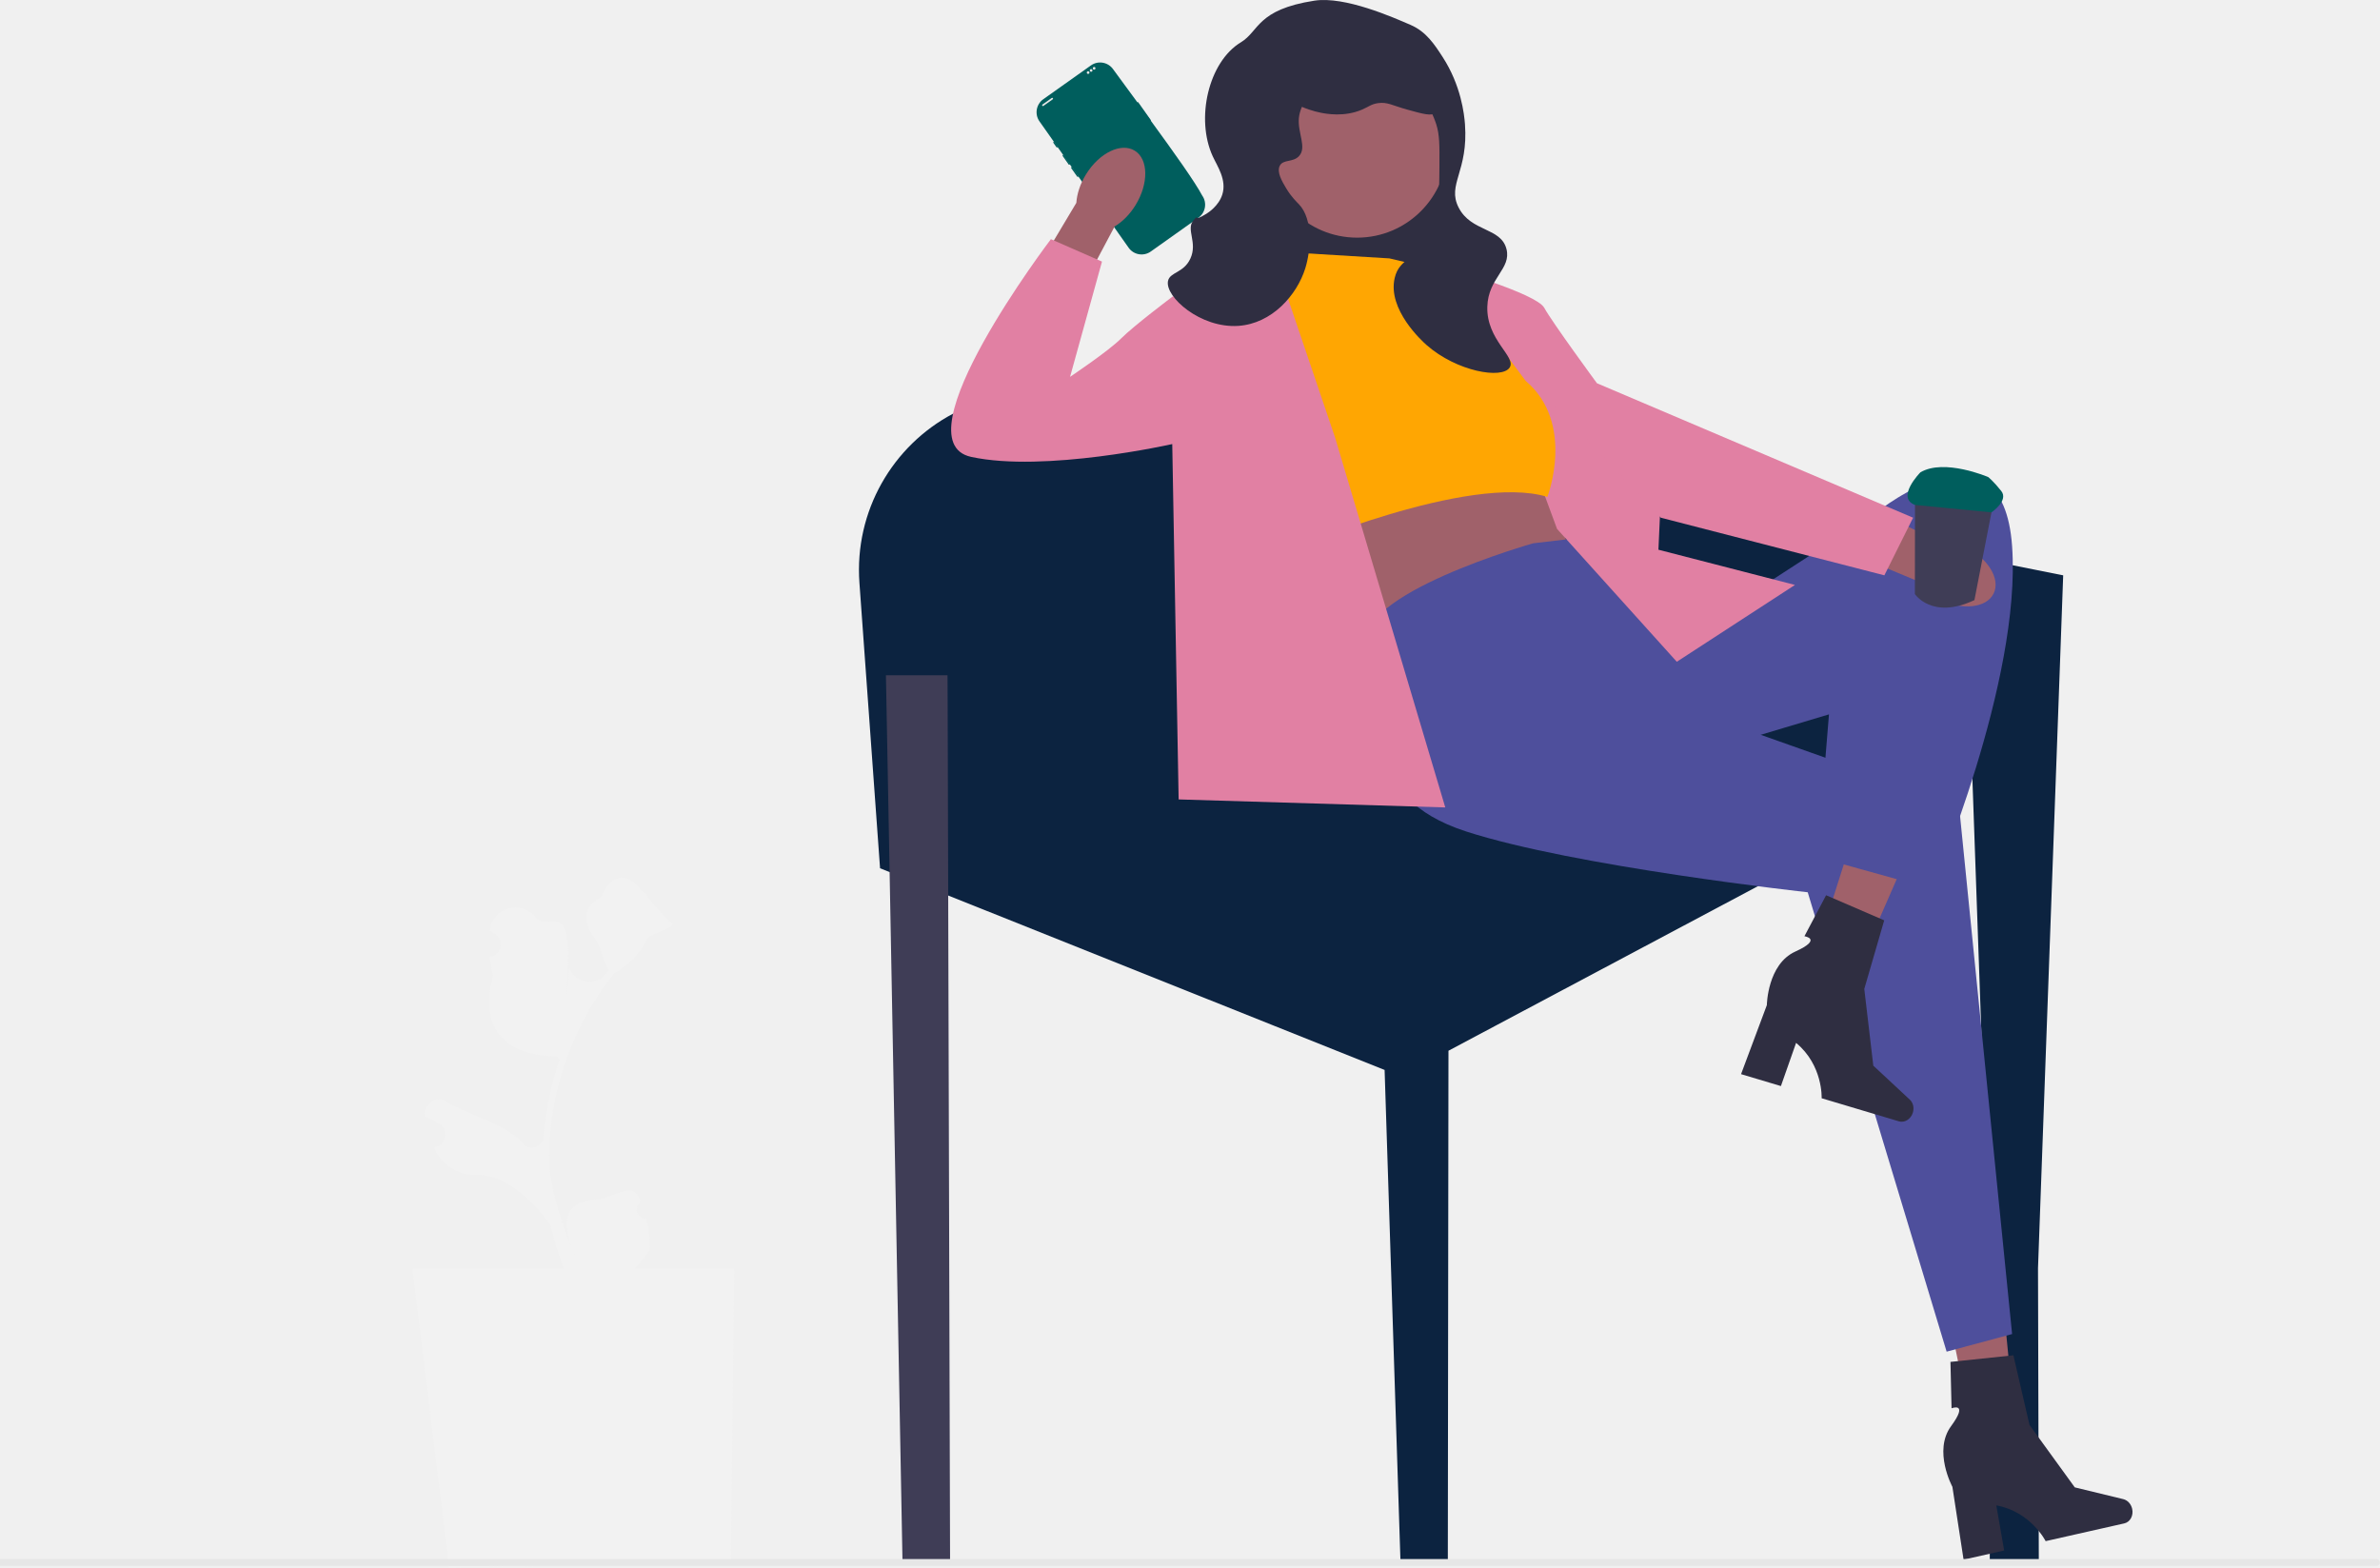
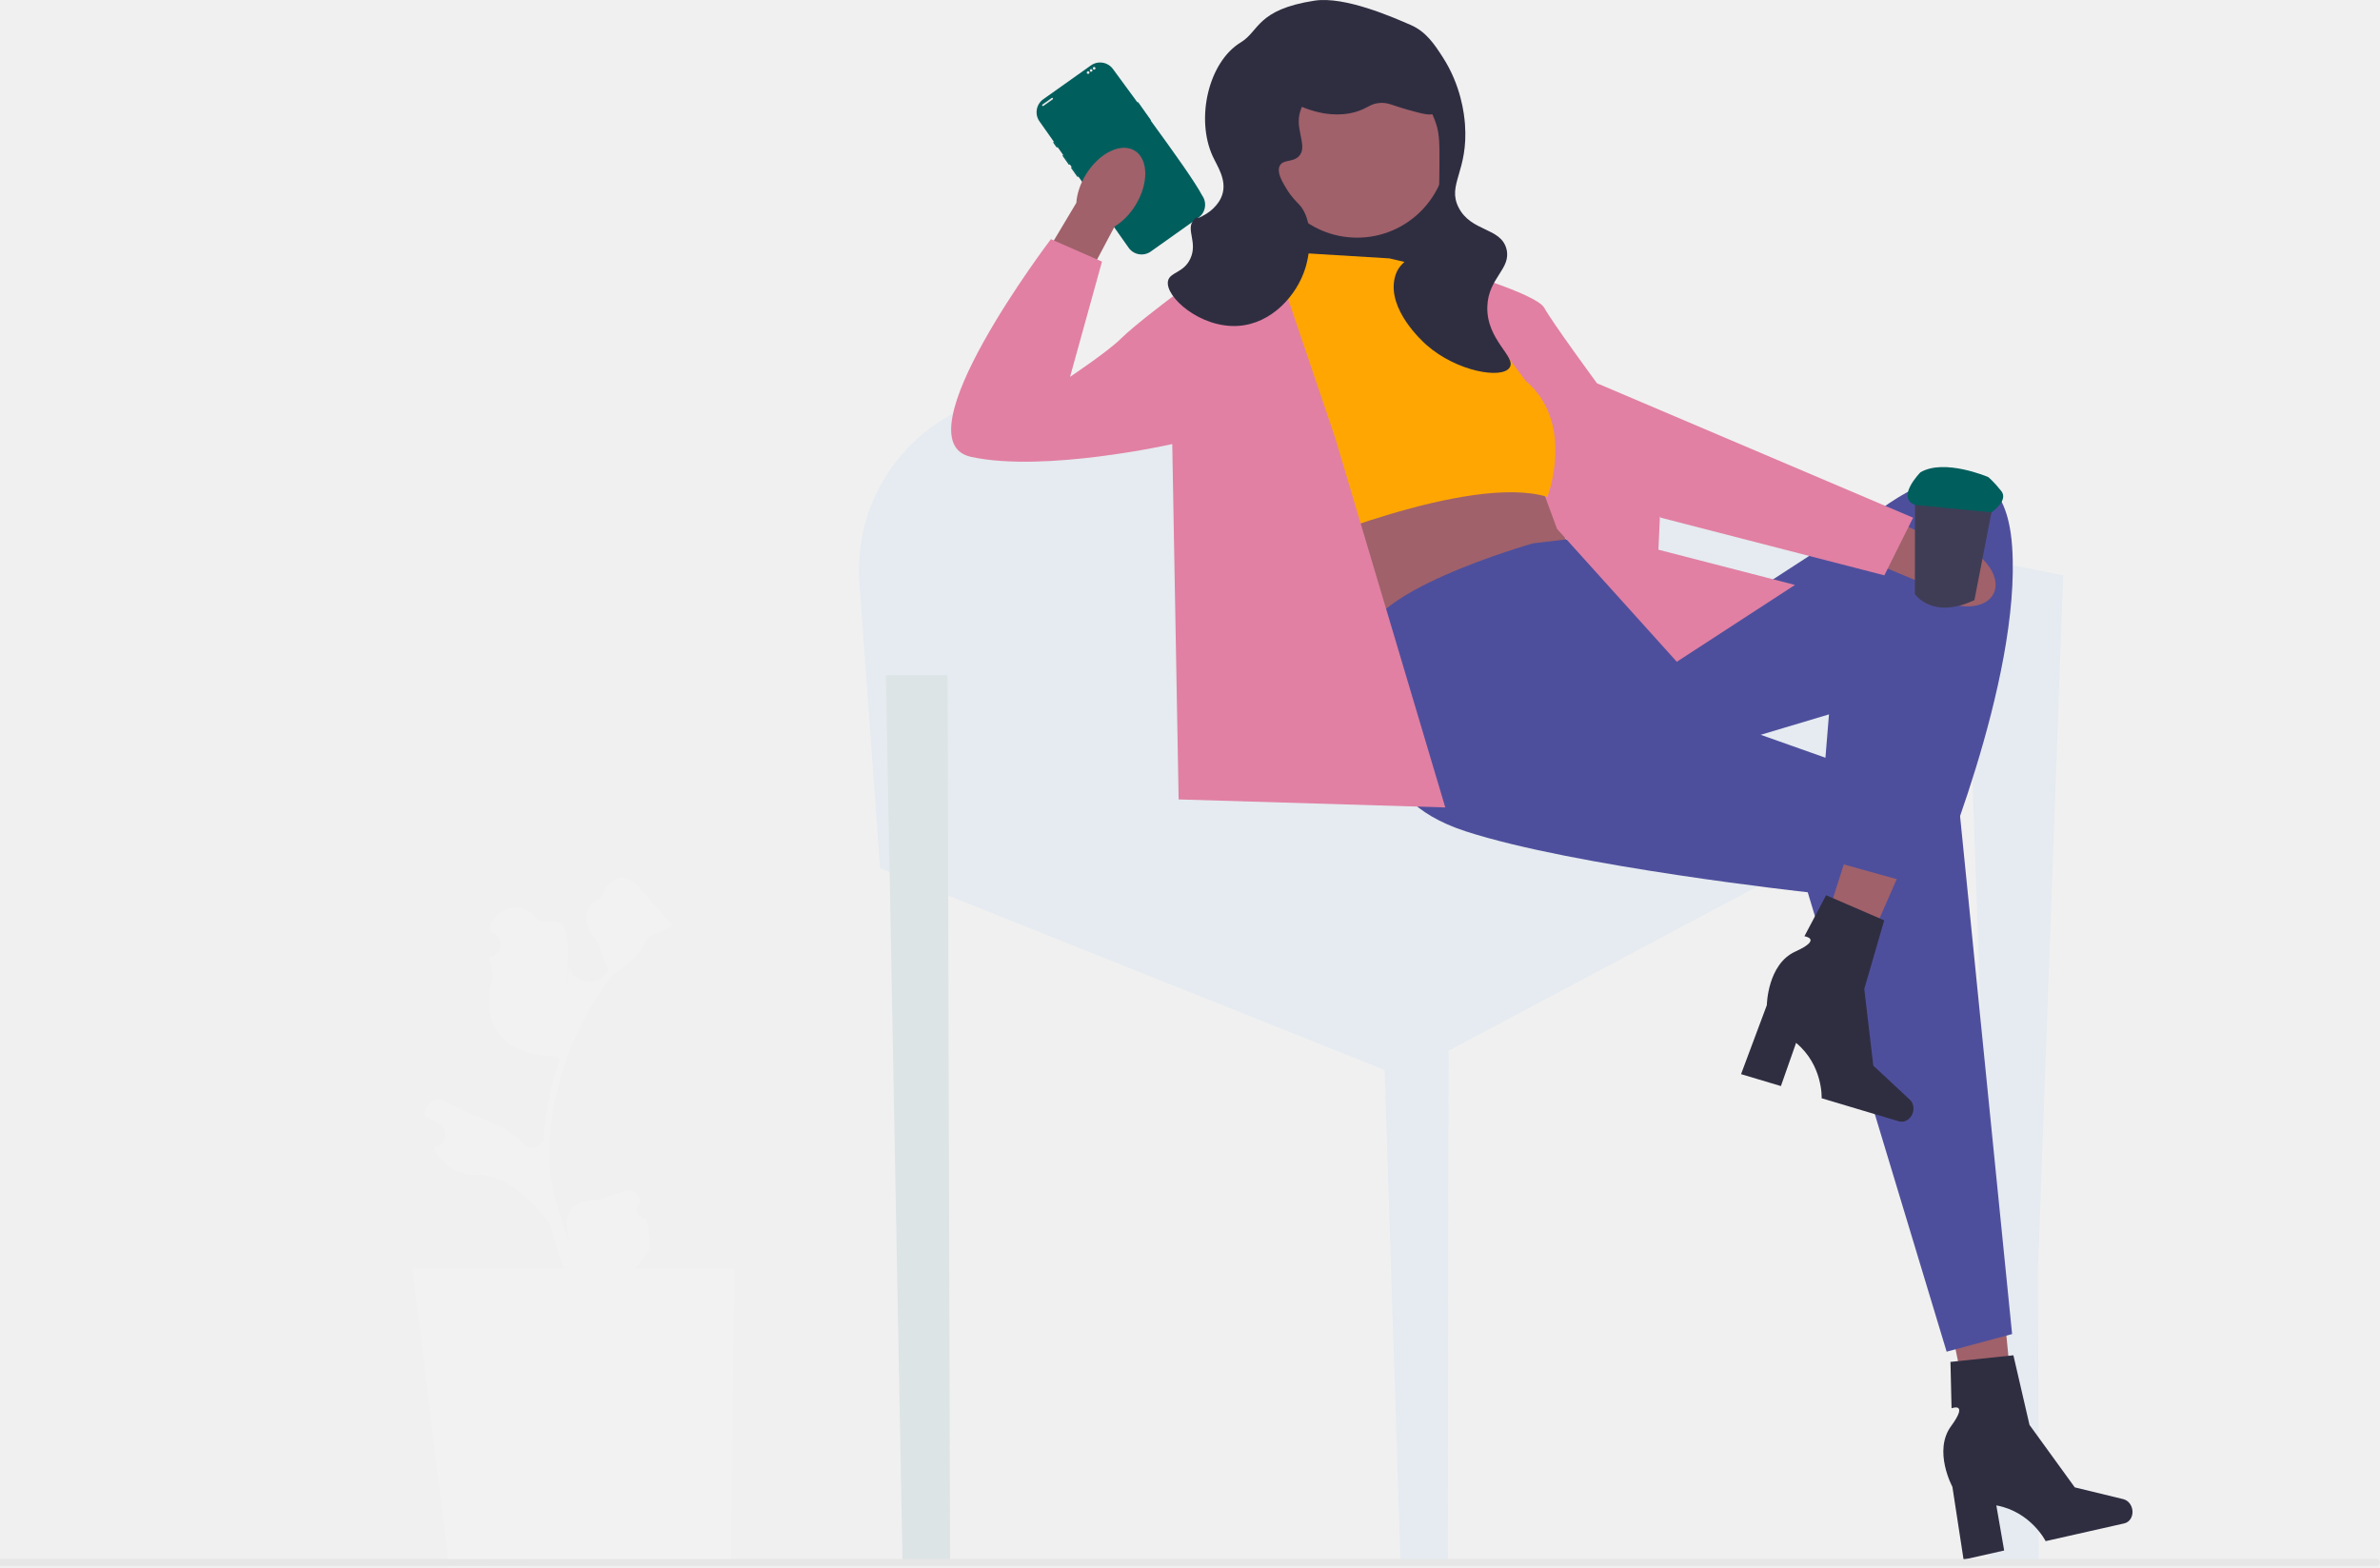
<svg xmlns="http://www.w3.org/2000/svg" width="369" height="243" viewBox="0 0 369 243" fill="none">
  <g clip-path="url(#clip0_20_112)">
-     <path d="M316.089 237.357L316.099 241.303V242.137H308.499V240.886L308.494 225.455L308.484 210.506V207.761L308.479 196.633L308.474 196.454L307.152 158.986V158.956L305.805 120.763V120.759L305.771 119.721L299.211 123.21L291.121 127.514L287.279 129.559L281.793 132.472L272.544 137.396H272.54L224.574 162.902L224.475 241.303V242.137H217.138L217.108 241.303L214.672 165.88L143.932 137.604L136.446 134.611L133.247 90.353C132.445 79.26 138.377 69.09 147.764 64.137C150.081 62.916 152.606 62.012 155.289 61.491L166.093 59.392L193.056 54.145L201.779 52.453L213.182 50.234L217.677 49.361L225.069 47.921L225.737 47.792L227.822 47.385L228.565 47.241L229.773 47.008L230.624 48.517C230.629 48.517 230.629 48.522 230.629 48.527L235.64 57.441L236.541 59.049L236.546 59.054L240.888 66.772C240.888 66.772 240.893 66.777 240.893 66.782L245.121 74.307L253.419 75.959L257.508 76.773L282.857 81.821L286.199 82.491H286.204L294.661 84.174L296.899 84.62L307.35 86.7L307.429 86.715L312.068 87.638L319.881 89.197L315.975 196.633L316.049 222.825V222.83L316.089 237.357Z" fill="#0C2340" />
+     <path d="M316.089 237.357L316.099 241.303V242.137H308.499V240.886L308.494 225.455L308.484 210.506V207.761L308.479 196.633L308.474 196.454L307.152 158.986V158.956L305.805 120.763V120.759L305.771 119.721L299.211 123.21L291.121 127.514L287.279 129.559L281.793 132.472L272.544 137.396H272.54L224.574 162.902L224.475 241.303V242.137H217.138L217.108 241.303L214.672 165.88L143.932 137.604L136.446 134.611L133.247 90.353C132.445 79.26 138.377 69.09 147.764 64.137C150.081 62.916 152.606 62.012 155.289 61.491L166.093 59.392L193.056 54.145L201.779 52.453L213.182 50.234L217.677 49.361L225.069 47.921L225.737 47.792L227.822 47.385L228.565 47.241L229.773 47.008L230.624 48.517C230.629 48.517 230.629 48.522 230.629 48.527L235.64 57.441L236.541 59.049L236.546 59.054L240.888 66.772C240.888 66.772 240.893 66.777 240.893 66.782L245.121 74.307L253.419 75.959L257.508 76.773L282.857 81.821L286.199 82.491H286.204L294.661 84.174L296.899 84.62L307.35 86.7L307.429 86.715L312.068 87.638L319.881 89.197L315.975 196.633L316.049 222.825V222.83L316.089 237.357Z" fill="#e5ebf0" />
    <path d="M186.392 30.317C185.283 28.222 182.094 23.74 178.421 18.707C177.737 17.769 177.039 16.816 176.336 15.853C175.084 14.151 173.811 12.419 172.578 10.731C171.791 9.619 170.251 9.356 169.142 10.14L161.755 15.382C160.646 16.166 160.379 17.71 161.166 18.821L163.389 21.973L163.973 22.802L164.835 24.023L165.87 25.487V25.492L166.162 25.899L167.192 27.363L167.761 28.167L172.747 35.235L174.985 38.407C175.767 39.519 177.307 39.782 178.416 38.997L184.842 34.436L185.748 33.796L185.803 33.756C186.912 32.972 187.179 31.428 186.392 30.317Z" fill="#005E5D" />
    <path d="M178.411 18.598L176.485 15.873C176.45 15.823 176.386 15.813 176.341 15.848L176.336 15.853C176.292 15.883 176.282 15.943 176.316 15.992L178.242 18.722C178.272 18.767 178.336 18.777 178.386 18.747C178.401 18.737 178.411 18.722 178.421 18.707C178.435 18.672 178.435 18.633 178.411 18.598Z" fill="#005E5D" />
    <path d="M172.385 10.866L186.202 30.452C186.884 31.419 186.691 32.743 185.785 33.477C185.772 33.488 185.758 33.499 185.744 33.51C185.72 33.529 185.695 33.547 185.669 33.565C185.669 33.565 185.571 33.625 185.391 33.733C185.209 33.843 184.944 34.002 184.613 34.199C184.514 34.258 184.409 34.321 184.299 34.386C184.078 34.517 183.836 34.66 183.576 34.813C183.472 34.874 183.365 34.937 183.255 35.001C182.695 35.33 182.066 35.696 181.399 36.078C181.287 36.143 181.173 36.208 181.059 36.273C181.029 36.29 175.334 38.499 175.173 38.271L161.357 18.685C160.646 17.678 160.885 16.284 161.889 15.572L162.975 14.802C163.149 14.678 163.384 14.715 163.521 14.878C163.531 14.889 163.54 14.899 163.55 14.909C163.705 15.061 163.95 15.07 164.127 14.944L167.944 12.238C168.121 12.113 168.195 11.878 168.104 11.681C168.098 11.668 168.091 11.656 168.084 11.644C167.976 11.46 168.02 11.225 168.194 11.102L169.28 10.332C170.285 9.62 171.675 9.859 172.385 10.866Z" fill="#005E5D" />
    <path d="M163.969 22.703L163.483 22.018C163.464 21.988 163.429 21.968 163.389 21.973C163.374 21.973 163.355 21.983 163.34 21.993C163.295 22.028 163.28 22.092 163.315 22.137L163.795 22.822C163.83 22.866 163.894 22.881 163.944 22.847C163.959 22.837 163.969 22.822 163.973 22.802C163.988 22.772 163.988 22.733 163.969 22.703Z" fill="#005E5D" />
    <path d="M165.86 25.388L164.929 24.063C164.904 24.033 164.87 24.018 164.835 24.023C164.815 24.023 164.795 24.028 164.785 24.038C164.736 24.073 164.726 24.137 164.761 24.187L165.692 25.507C165.726 25.552 165.791 25.567 165.835 25.532C165.85 25.522 165.86 25.507 165.87 25.492V25.487C165.885 25.457 165.885 25.418 165.86 25.388Z" fill="#005E5D" />
    <path d="M167.182 27.264L166.251 25.939C166.226 25.909 166.192 25.894 166.162 25.899C166.142 25.899 166.122 25.904 166.107 25.914C166.058 25.949 166.048 26.013 166.083 26.063L167.013 27.383C167.048 27.428 167.112 27.443 167.157 27.408C167.172 27.398 167.187 27.383 167.192 27.363C167.207 27.334 167.207 27.294 167.182 27.264Z" fill="#005E5D" />
    <path d="M163.066 15.185L161.62 16.21C161.562 16.252 161.548 16.333 161.589 16.392C161.631 16.451 161.712 16.465 161.771 16.423L163.217 15.398C163.275 15.357 163.289 15.275 163.248 15.216C163.206 15.158 163.125 15.143 163.066 15.185Z" fill="#E6E6E6" />
    <path d="M168.703 11.462C168.818 11.462 168.911 11.368 168.911 11.253C168.911 11.137 168.818 11.044 168.703 11.044C168.588 11.044 168.495 11.137 168.495 11.253C168.495 11.368 168.588 11.462 168.703 11.462Z" fill="#E6E6E6" />
    <path d="M169.171 11.13C169.286 11.13 169.379 11.037 169.379 10.921C169.379 10.806 169.286 10.712 169.171 10.712C169.056 10.712 168.963 10.806 168.963 10.921C168.963 11.037 169.056 11.13 169.171 11.13Z" fill="#E6E6E6" />
    <path d="M169.639 10.798C169.754 10.798 169.847 10.705 169.847 10.589C169.847 10.474 169.754 10.381 169.639 10.381C169.524 10.381 169.43 10.474 169.43 10.589C169.43 10.705 169.524 10.798 169.639 10.798Z" fill="#E6E6E6" />
    <path d="M225.069 22.936H196.353V50.234H225.069V22.936Z" fill="#2F2E41" />
    <path d="M176.06 31.796C175.161 33.261 174.005 34.401 172.813 35.109L165.12 49.608L158.345 45.737L166.878 31.446C166.972 30.059 167.467 28.512 168.367 27.047C170.423 23.7 173.811 22.05 175.936 23.361C178.06 24.673 178.116 28.449 176.06 31.796Z" fill="#A0616A" />
    <path d="M306.614 225.832L312.79 224.591L310.004 196.148L300.889 197.978L306.614 225.832Z" fill="#A0616A" />
    <path d="M330.577 233.927C330.811 234.967 330.264 235.977 329.355 236.182L317.16 238.933C317.16 238.933 314.874 234.367 309.514 233.39L310.729 240.384L304.438 241.803L302.703 230.508C302.703 230.508 299.685 224.937 302.497 221.107C305.309 217.276 302.573 218.338 302.573 218.338L302.403 211.144L312.161 210.12L314.657 220.911L321.678 230.597L329.197 232.421C329.866 232.584 330.409 233.175 330.577 233.927Z" fill="#2F2E41" />
    <path d="M200.066 80.263L200.562 83.737C200.562 83.737 210.959 95.153 213.434 100.116L243.466 85.226L238.189 72.818L200.066 80.263Z" fill="#A0616A" />
    <path d="M237.694 84.233C237.694 84.233 209.633 92.175 212.029 100.116C214.424 108.057 215.904 111.319 215.904 111.319C215.904 111.319 210.464 123.444 227.297 128.903C244.131 134.363 280.273 138.334 280.273 138.334L301.81 209.558L311.96 206.828L303.72 124.809L263.44 110.539L265.915 95.649L257.498 99.123L243.466 83.555L237.694 84.233Z" fill="#4E4F9C" />
    <path d="M279.627 153.67L285.62 155.617L297.069 129.442L288.225 126.568L279.627 153.67Z" fill="#A0616A" />
    <path d="M296.578 172.482C296.274 173.504 295.304 174.116 294.411 173.849L282.432 170.268C282.432 170.268 282.667 165.165 278.469 161.684L276.116 168.38L269.936 166.532L273.935 155.831C273.935 155.831 274.02 149.491 278.342 147.53C282.664 145.568 279.76 145.153 279.76 145.153L283.122 138.794L292.132 142.687L289.043 153.322L290.441 165.213L296.108 170.492C296.613 170.961 296.797 171.743 296.578 172.482Z" fill="#2F2E41" />
    <path d="M255.068 100.116L265.915 95.649L291.165 79.27C291.165 79.27 310.474 63.786 311.96 84.681C313.445 105.576 299.582 137.837 299.582 137.837L281.758 132.874L283.569 110.756L260.221 117.736L255.068 100.116Z" fill="#4E4F9C" />
    <path d="M227.714 44.945L241.407 82L259.974 102.598L278.293 90.686L257.126 85.226L257.687 72.818L227.714 44.945Z" fill="#E180A3" />
-     <path d="M147.299 241.071V242.137H139.926L139.907 241.071L137.356 104.687H146.906L146.925 108.512L147.299 241.071Z" fill="#3F3D56" />
+     <path d="M147.299 241.071V242.137H139.926L139.907 241.071L137.356 104.687H146.906L146.925 108.512L147.299 241.071Z" fill="#dde4e6" />
    <path d="M300.732 92.942C299.192 92.183 297.951 91.138 297.134 90.015L282.005 83.715L285.206 76.586L300.208 83.744C301.594 83.707 303.177 84.054 304.717 84.813C308.236 86.546 310.196 89.771 309.096 92.016C307.996 94.261 304.251 94.675 300.732 92.942Z" fill="#A0616A" />
    <path d="M220.861 43.038L224.36 41.515C224.36 41.515 238.189 45.465 239.427 47.725C240.665 49.986 247.596 59.417 247.596 59.417L296.611 80.263L292.156 89.197L257.498 80.263L238.684 60.409L220.861 43.038Z" fill="#E180A3" />
    <path d="M215.415 40.059L199.076 39.067L190.66 43.534L200.066 85.226C200.066 85.226 227.769 73.314 239.911 77.036C239.911 77.036 244.302 65.63 236.542 59.049L223.831 42.045L215.415 40.059Z" fill="#FFA602" />
    <path d="M198.086 41.548L197.929 39.939L181.748 46.016C181.748 46.016 175.806 50.483 173.826 52.468C171.846 54.453 165.904 58.424 165.904 58.424L170.855 40.556L162.934 37.081C162.934 37.081 139.169 68.351 150.556 70.832C161.944 73.314 181.748 68.847 181.748 68.847L182.738 123.94L224.079 125.181L206.998 67.854L198.086 41.548Z" fill="#E180A3" />
    <path d="M210.407 36.844C218.14 36.844 224.409 30.56 224.409 22.808C224.409 15.056 218.14 8.772 210.407 8.772C202.675 8.772 196.406 15.056 196.406 22.808C196.406 30.56 202.675 36.844 210.407 36.844Z" fill="#A0616A" />
    <path d="M203.78 0.105C194.831 1.493 195.258 4.826 192.392 6.557C187.344 9.606 185.353 18.409 188.019 24.219C188.731 25.771 190.233 27.888 189.504 30.175C188.944 31.93 187.331 32.965 187.028 33.153C184.549 34.687 186.168 32.862 185.048 34.145C183.811 35.562 185.727 37.564 184.553 40.101C183.512 42.351 181.366 42.161 181.087 43.576C180.607 46.012 186.116 50.91 191.979 50.524C197.2 50.181 201.078 45.757 202.377 41.59C203.246 38.799 203.622 33.998 201.386 31.664C201.073 31.336 200.216 30.543 199.406 29.182C198.765 28.105 197.921 26.686 198.416 25.708C198.942 24.665 200.436 25.214 201.386 24.219C202.676 22.869 201.144 20.589 201.386 18.263C201.797 14.323 207.366 9.584 213.269 10.321C219.965 11.158 222.422 18.457 222.676 19.255C223.202 20.909 223.192 22.508 223.171 25.708C223.141 30.299 223.122 33.176 221.686 36.131C219.62 40.38 216.988 39.921 216.239 43.079C215.072 48.004 220.562 52.95 221.19 53.502C225.846 57.594 232.878 58.824 234.063 56.977C235.131 55.312 230.442 52.723 230.597 47.546C230.732 43.06 234.353 41.693 233.568 38.612C232.703 35.221 228.09 35.995 226.141 32.16C224.322 28.581 227.675 26.595 227.132 19.255C227.017 17.703 226.53 13.247 223.666 8.832C222.404 6.887 221.121 4.909 218.715 3.869C216.022 2.704 208.513 -0.63 203.78 0.105Z" fill="#2F2E41" />
    <path d="M197.838 12.513C198.202 15.586 202.806 17.093 204.77 17.476C205.602 17.639 208.413 18.188 211.206 16.98C212.239 16.534 212.615 16.13 213.682 15.987C215.127 15.794 215.854 16.345 218.138 16.98C220.677 17.686 221.946 18.038 222.594 17.476C223.652 16.557 222.839 13.551 221.603 11.52C219.319 7.766 215.137 6.603 213.187 6.061C210.958 5.441 206.436 4.184 202.294 6.557C201.741 6.874 197.469 9.39 197.838 12.513Z" fill="#2F2E41" />
    <path d="M306.119 93.038C299.512 96.127 296.886 92.093 296.886 92.093L296.888 90.89L296.908 75.425C301.51 72.414 309.276 76.787 309.276 76.787L306.288 92.168L306.119 93.038Z" fill="#3F3D56" />
    <path d="M308.257 73.96C308.257 73.96 301.425 71.027 297.736 73.236C297.736 73.236 293.889 77.145 296.902 78.281L308.763 79.433C308.763 79.433 311.46 77.62 310.284 76.128C309.107 74.636 308.257 73.96 308.257 73.96Z" fill="#005E5D" />
    <path d="M63.941 196.684L69.637 243L113.306 242.366L113.844 196.684H63.941Z" fill="#F2F2F2" />
    <path d="M100.211 188.983C98.903 189.065 98.181 187.436 99.17 186.487L99.268 186.095C99.255 186.064 99.242 186.033 99.229 186.001C97.904 182.834 95.531 185.824 92.111 186.037C87.081 186.349 87.156 190.163 89.105 194.622C89.634 195.832 85.144 186.065 85.144 179.509C85.144 177.861 85.234 176.214 85.418 174.571C85.569 173.227 85.777 171.891 86.047 170.567C87.506 163.412 90.666 156.597 95.224 150.905C97.415 149.705 99.242 147.828 100.346 145.578C100.742 144.767 104.149 144.081 104.296 143.192C104.047 143.225 100.26 139.23 100.448 138.997C100.101 138.468 99.479 138.205 99.099 137.689C97.212 135.124 94.611 135.572 93.254 139.058C90.354 140.525 90.326 142.959 92.105 145.299C93.237 146.788 93.393 148.803 94.386 150.397C94.284 150.528 94.177 150.655 94.075 150.786C94.036 150.837 93.997 150.887 93.958 150.938C92.355 153.018 89.153 152.485 88.26 150.014C88.195 149.834 87.642 159.598 88.058 149.491C88.474 139.385 84.848 144.53 83.013 142.199C80.82 139.415 76.36 140.681 75.973 144.206C75.97 144.24 75.966 144.274 75.963 144.308C76.234 144.461 76.5 144.624 76.76 144.796C78.24 145.778 77.728 148.079 75.974 148.35L75.934 148.356C76.032 149.336 76.2 150.307 76.445 151.262C74.103 160.342 79.158 163.651 86.377 163.801L86.753 164.338C86.07 166.31 85.519 168.329 85.107 170.374C84.719 172.272 84.449 174.19 84.297 176.116L84.291 176.198C84.166 177.836 82.098 178.533 81.059 177.263C80.794 176.939 80.523 176.656 80.251 176.431C77.121 173.854 72.698 172.904 69.322 170.832C67.696 169.835 65.613 171.124 65.897 173.013L65.911 173.104C66.414 173.309 66.904 173.546 67.378 173.813C67.65 173.966 67.916 174.129 68.176 174.302C69.657 175.284 69.144 177.585 67.389 177.855L67.35 177.861C67.321 177.865 67.296 177.87 67.268 177.874L67.294 177.935C68.423 180.598 71.121 182.322 74.003 182.164C77.394 181.978 81.608 184.821 85.323 189.848L85.328 189.848C86.063 193.061 87.138 196.2 88.52 199.191H99.925C99.966 199.064 100.003 198.933 100.039 198.806C98.985 198.871 97.922 198.81 96.884 198.617C97.73 197.576 98.576 196.527 99.422 195.486C99.443 195.466 99.459 195.446 99.475 195.425C99.904 194.892 100.338 194.364 100.767 193.831L100.767 193.83C100.794 192.195 100.598 190.565 100.211 188.983Z" fill="#F2F2F2" />
    <path d="M369 242.239C369 242.533 368.762 242.772 368.468 242.772H0V241.706H368.468C368.762 241.706 369 241.944 369 242.239Z" fill="#E6E6E6" />
  </g>
  <defs>
    <clipPath id="clip0_20_112">
      <rect width="369" height="243" fill="white" />
    </clipPath>
  </defs>
</svg>
